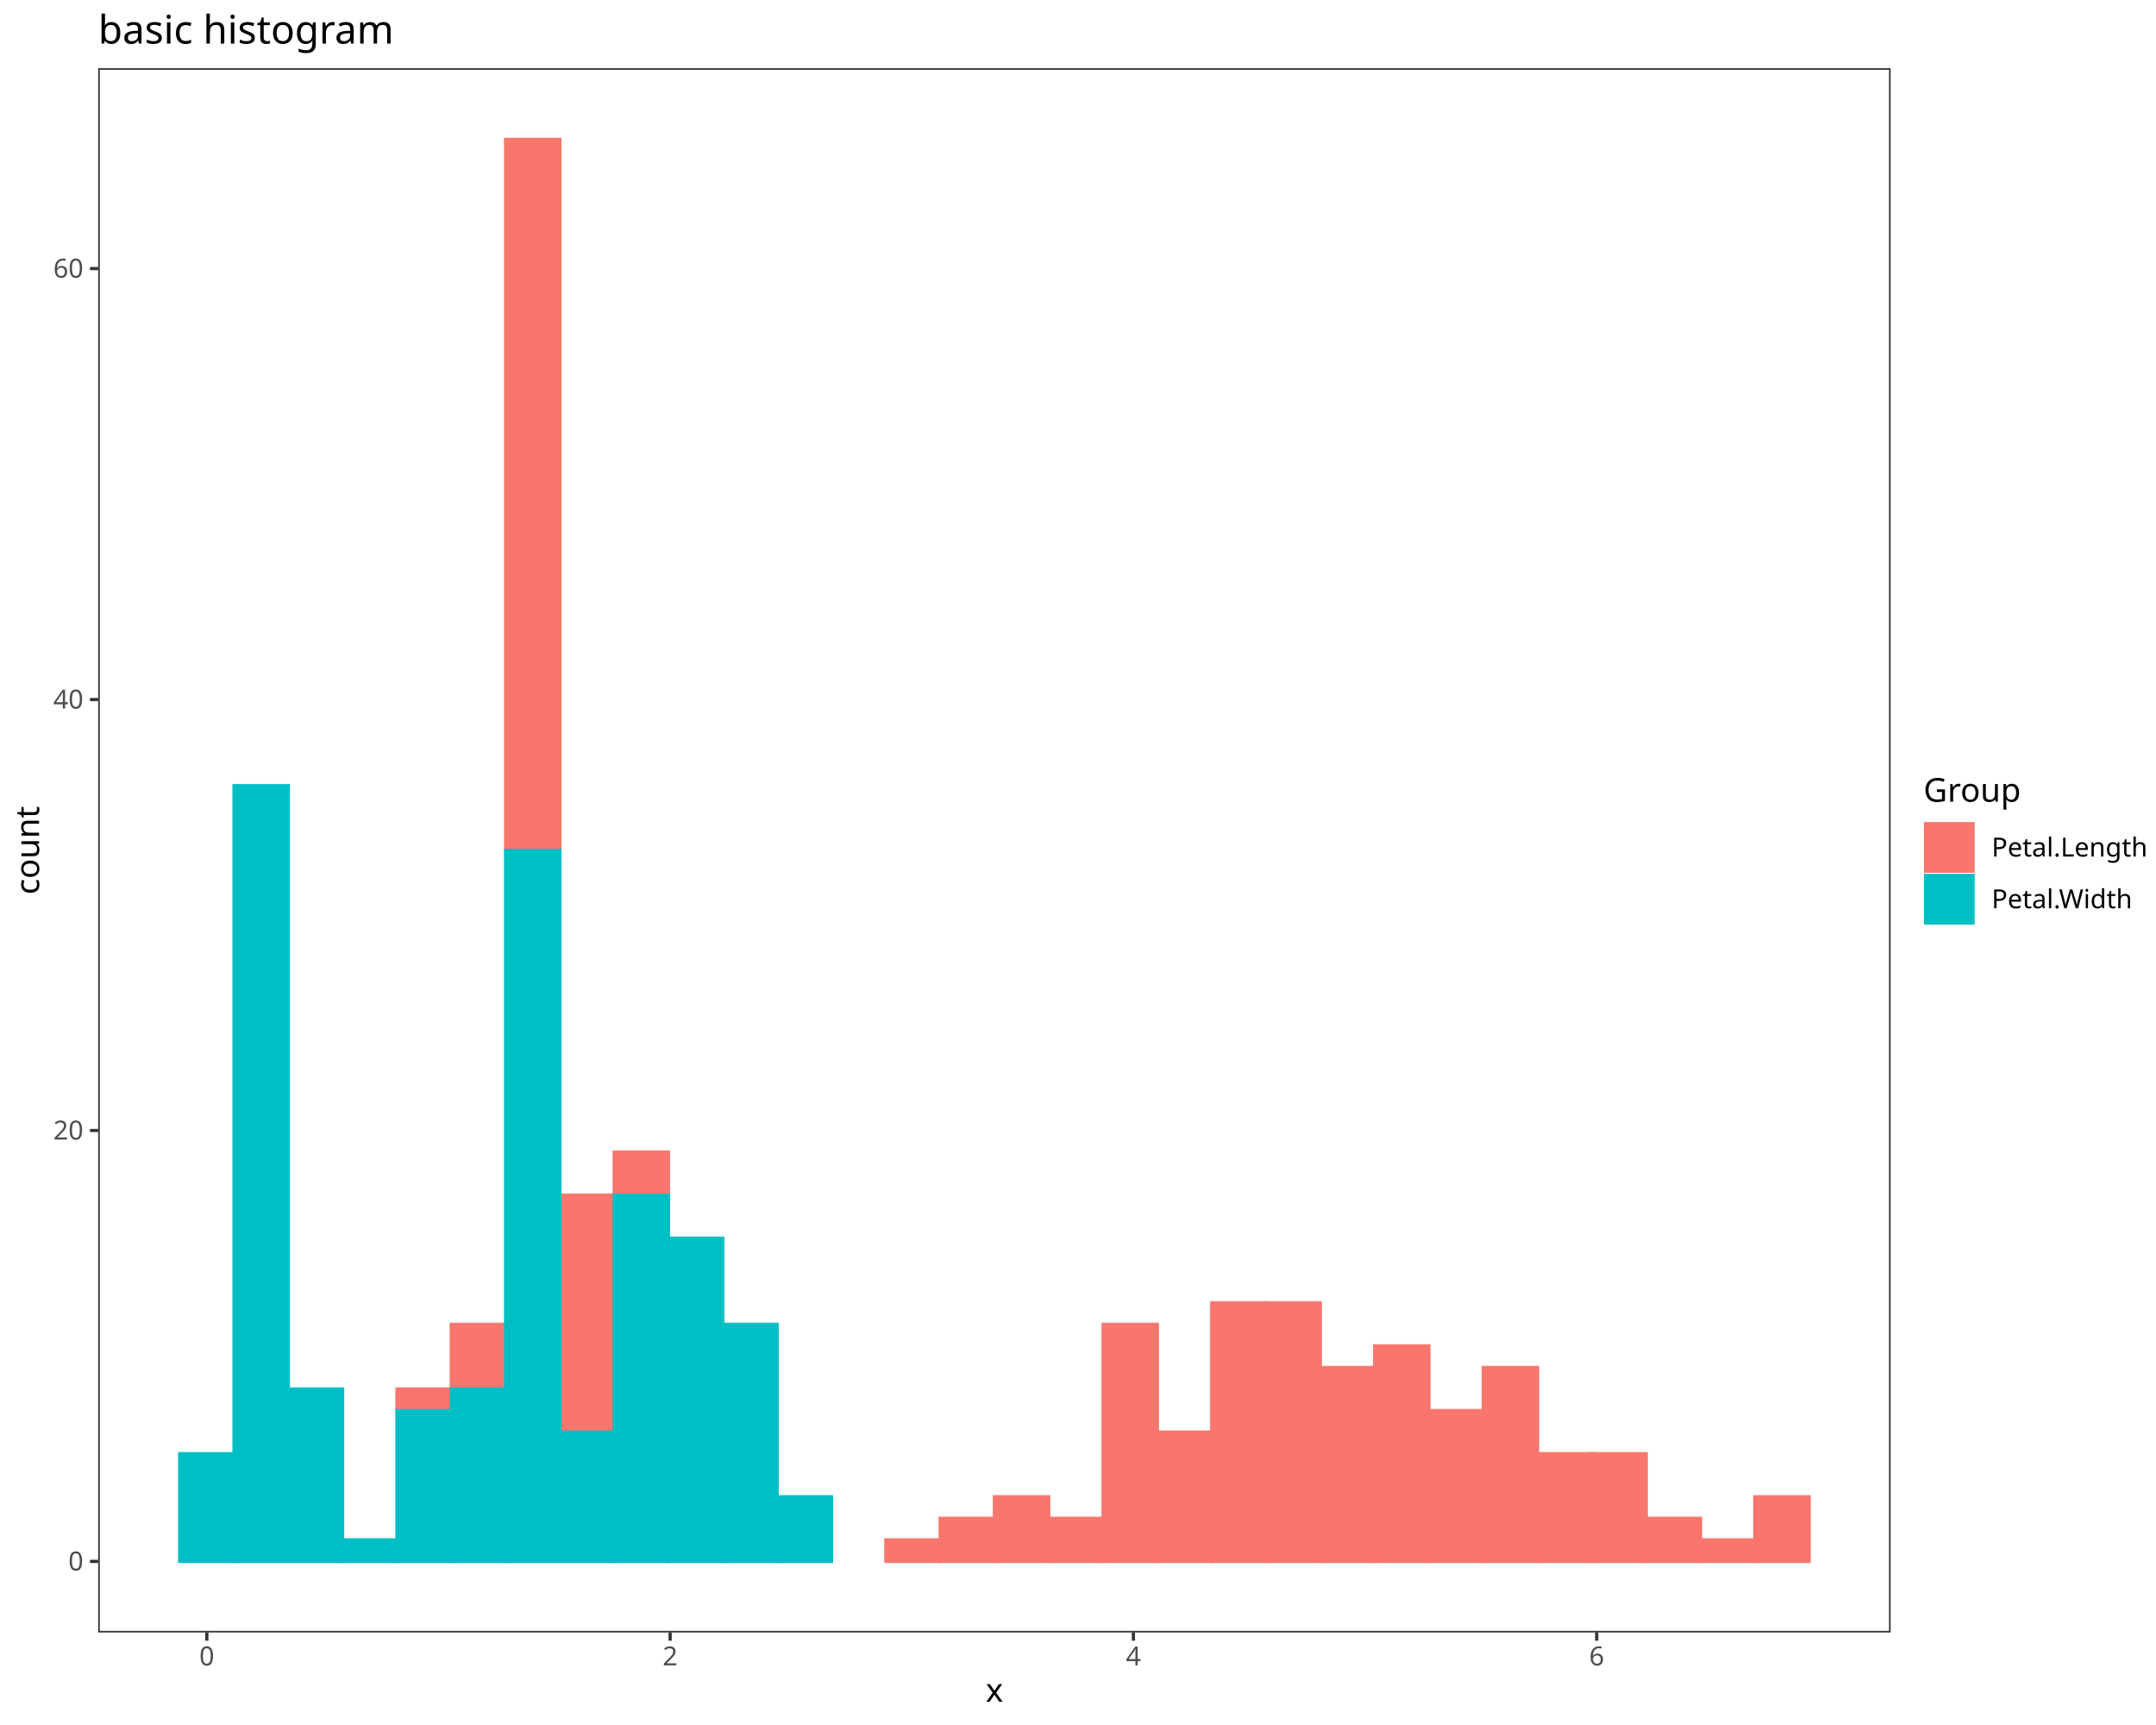
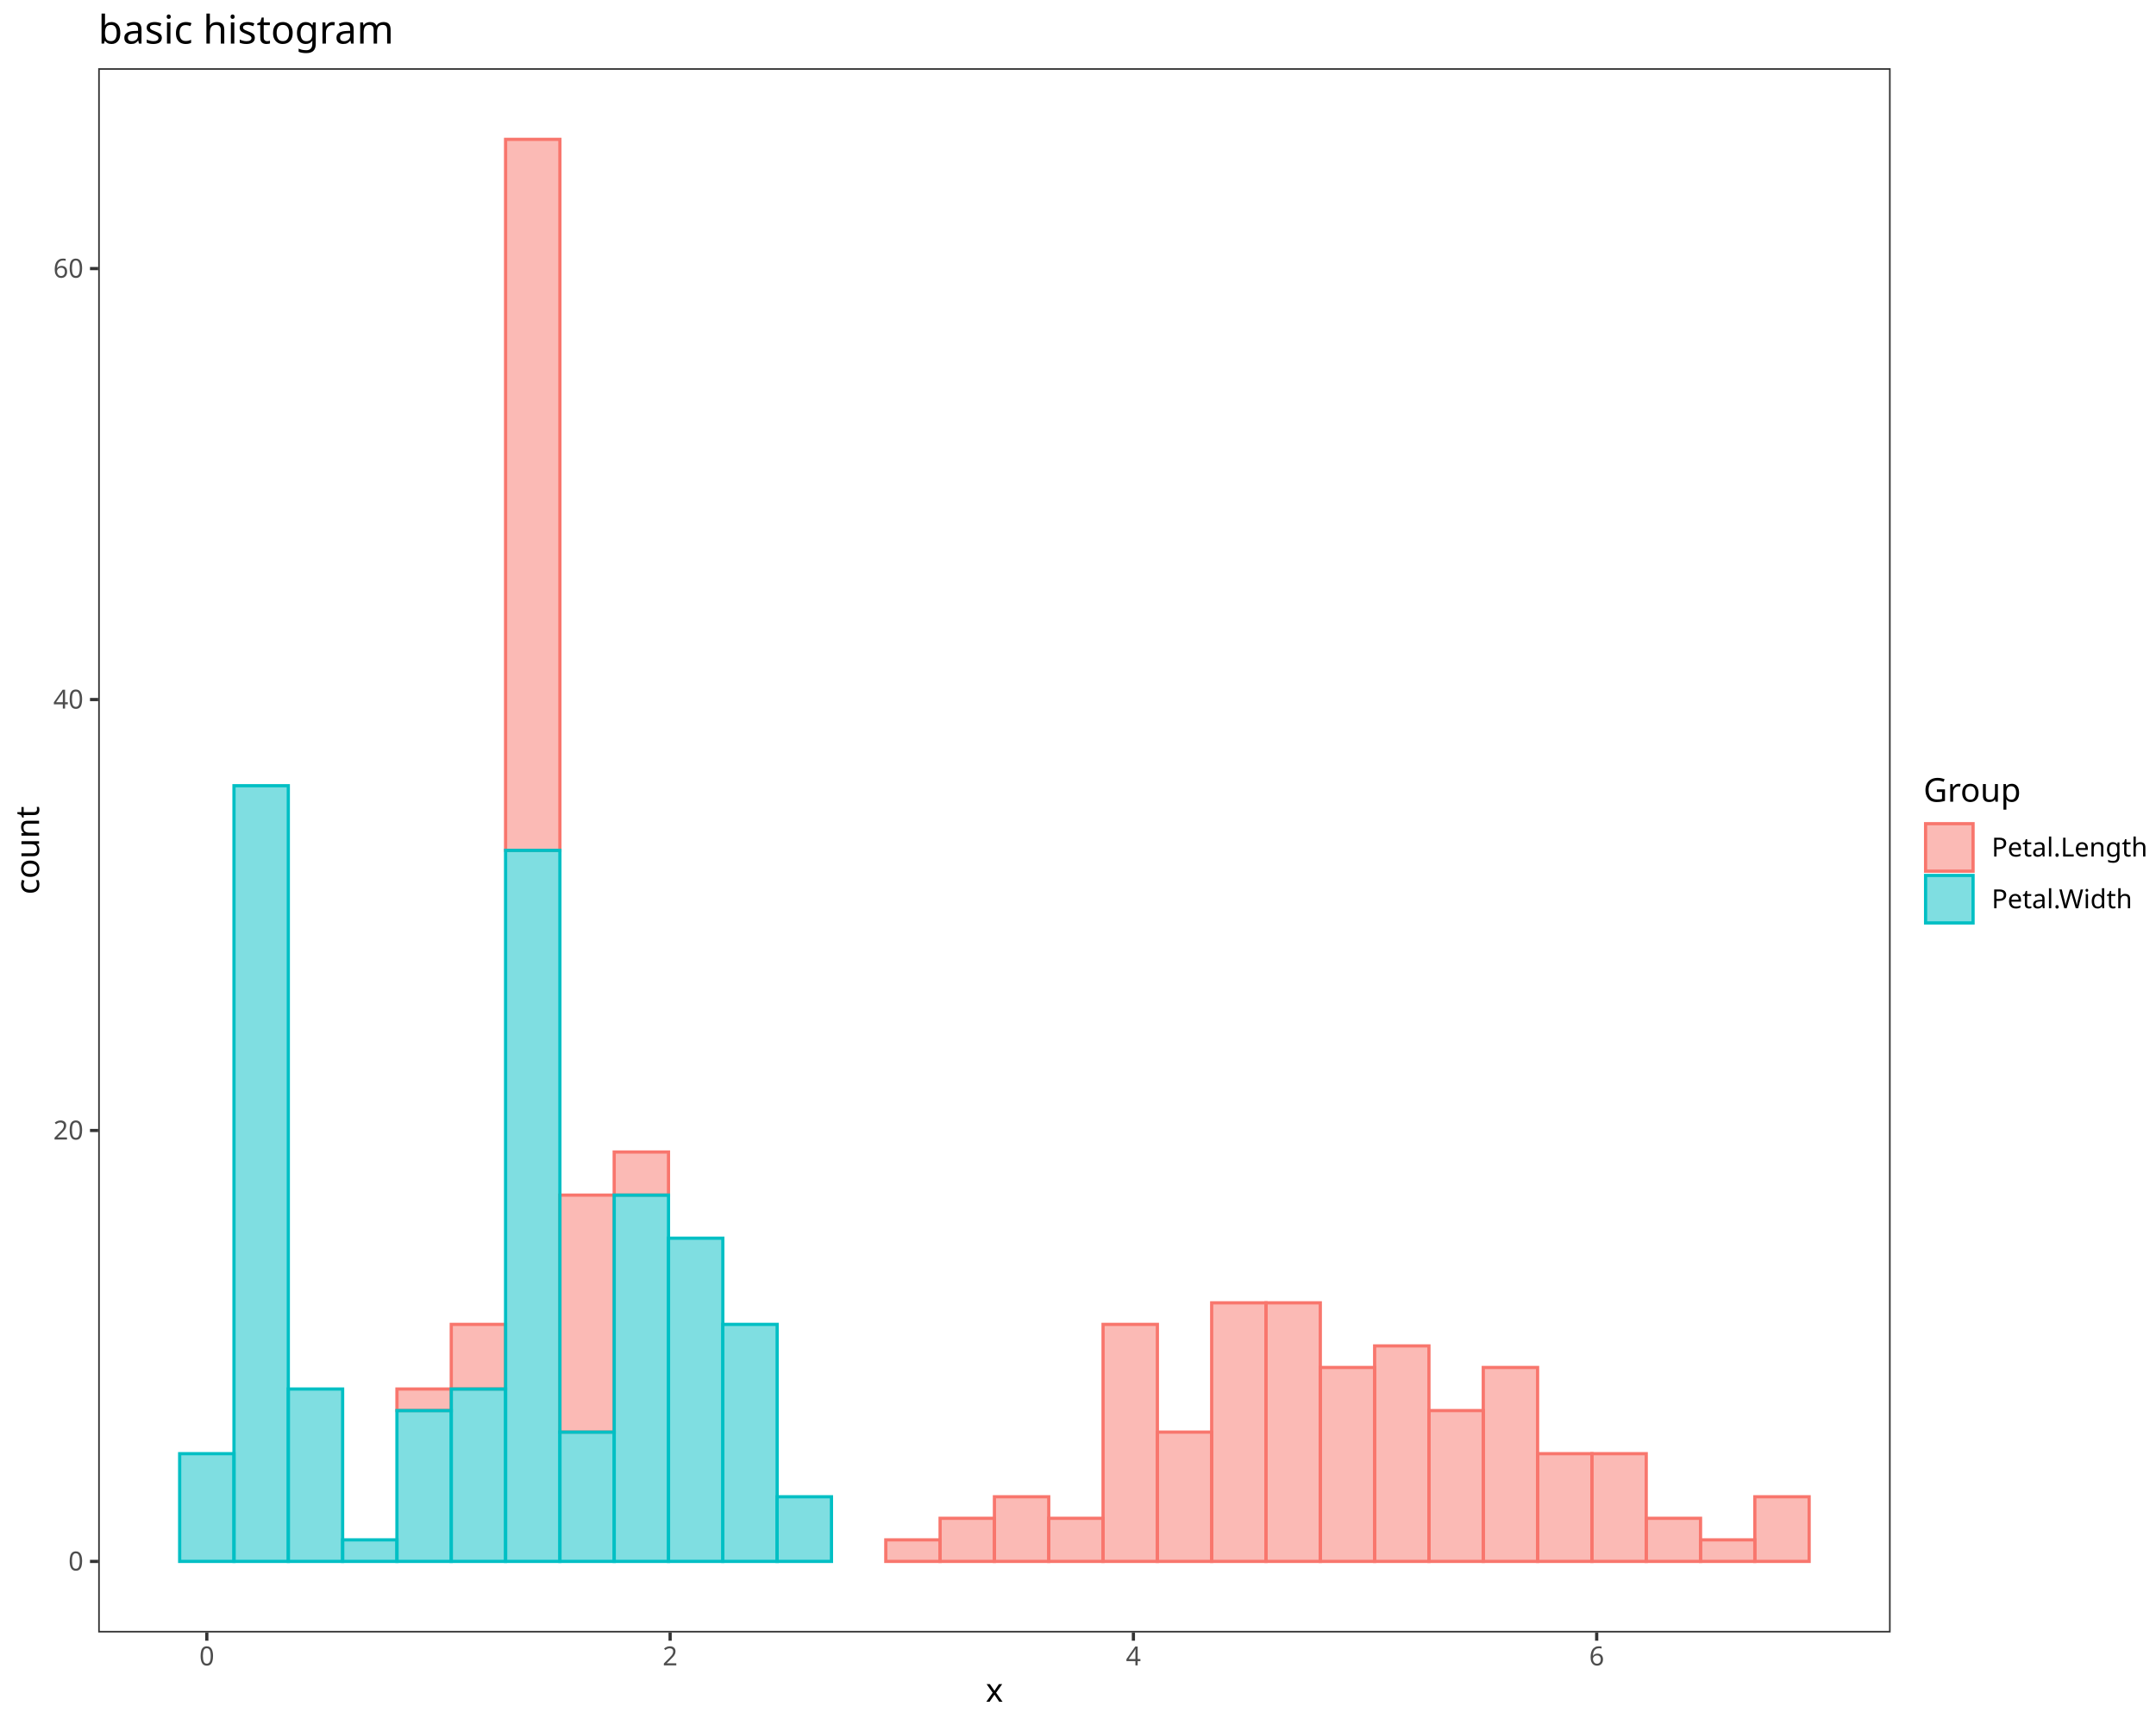
<svg xmlns="http://www.w3.org/2000/svg" class="svglite" data-engine-version="2.0" width="720.00pt" height="576.00pt" viewBox="0 0 720.00 576.00">
  <defs>
    <style type="text/css">
    .svglite line, .svglite polyline, .svglite polygon, .svglite path, .svglite rect, .svglite circle {
      fill: none;
      stroke: #000000;
      stroke-linecap: round;
      stroke-linejoin: round;
      stroke-miterlimit: 10.00;
    }
  </style>
  </defs>
  <rect width="100%" height="100%" style="stroke: none; fill: #FFFFFF;" />
  <defs>
    <clipPath id="cpMC4wMHw3MjAuMDB8MC4wMHw1NzYuMDA=">
      <rect x="0.00" y="0.00" width="720.00" height="576.00" />
    </clipPath>
  </defs>
  <g clip-path="url(#cpMC4wMHw3MjAuMDB8MC4wMHw1NzYuMDA=)">
    <rect x="0.00" y="0.00" width="720.00" height="576.00" style="stroke-width: 1.07; stroke: #FFFFFF; fill: #FFFFFF;" />
  </g>
  <defs>
    <clipPath id="cpMzIuNzl8NjMxLjM4fDIyLjc4fDU0NS4xMQ==">
      <rect x="32.79" y="22.78" width="598.59" height="522.33" />
    </clipPath>
  </defs>
  <g clip-path="url(#cpMzIuNzl8NjMxLjM4fDIyLjc4fDU0NS4xMQ==)">
    <rect x="32.79" y="22.78" width="598.59" height="522.33" style="stroke-width: 1.07; stroke: none; fill: #FFFFFF;" />
-     <rect x="60.00" y="485.40" width="18.14" height="0.00" style="stroke-width: 1.07; stroke: #F8766D; stroke-linecap: square; stroke-linejoin: miter; fill: #F8766D;" />
-     <rect x="78.14" y="262.36" width="18.14" height="0.00" style="stroke-width: 1.07; stroke: #F8766D; stroke-linecap: square; stroke-linejoin: miter; fill: #F8766D;" />
-     <rect x="96.28" y="463.81" width="18.14" height="0.00" style="stroke-width: 1.07; stroke: #F8766D; stroke-linecap: square; stroke-linejoin: miter; fill: #F8766D;" />
-     <rect x="114.42" y="514.18" width="18.14" height="0.00" style="stroke-width: 1.07; stroke: #F8766D; stroke-linecap: square; stroke-linejoin: miter; fill: #F8766D;" />
-     <rect x="132.56" y="463.81" width="18.14" height="7.19" style="stroke-width: 1.07; stroke: #F8766D; stroke-linecap: square; stroke-linejoin: miter; fill: #F8766D;" />
-     <rect x="150.70" y="442.23" width="18.14" height="21.58" style="stroke-width: 1.07; stroke: #F8766D; stroke-linecap: square; stroke-linejoin: miter; fill: #F8766D;" />
-     <rect x="168.84" y="46.53" width="18.14" height="237.42" style="stroke-width: 1.07; stroke: #F8766D; stroke-linecap: square; stroke-linejoin: miter; fill: #F8766D;" />
-     <rect x="186.98" y="399.06" width="18.14" height="79.14" style="stroke-width: 1.07; stroke: #F8766D; stroke-linecap: square; stroke-linejoin: miter; fill: #F8766D;" />
-     <rect x="205.11" y="384.67" width="18.14" height="14.39" style="stroke-width: 1.07; stroke: #F8766D; stroke-linecap: square; stroke-linejoin: miter; fill: #F8766D;" />
-     <rect x="223.25" y="413.45" width="18.14" height="0.00" style="stroke-width: 1.07; stroke: #F8766D; stroke-linecap: square; stroke-linejoin: miter; fill: #F8766D;" />
-     <rect x="241.39" y="442.23" width="18.14" height="0.00" style="stroke-width: 1.07; stroke: #F8766D; stroke-linecap: square; stroke-linejoin: miter; fill: #F8766D;" />
-     <rect x="259.53" y="499.79" width="18.14" height="0.00" style="stroke-width: 1.07; stroke: #F8766D; stroke-linecap: square; stroke-linejoin: miter; fill: #F8766D;" />
-     <rect x="277.67" y="521.37" width="18.14" height="0.00" style="stroke-width: 1.07; stroke: #F8766D; stroke-linecap: square; stroke-linejoin: miter; fill: #F8766D;" />
-     <rect x="295.81" y="514.18" width="18.14" height="7.19" style="stroke-width: 1.07; stroke: #F8766D; stroke-linecap: square; stroke-linejoin: miter; fill: #F8766D;" />
-     <rect x="313.95" y="506.98" width="18.14" height="14.39" style="stroke-width: 1.07; stroke: #F8766D; stroke-linecap: square; stroke-linejoin: miter; fill: #F8766D;" />
-     <rect x="332.09" y="499.79" width="18.14" height="21.58" style="stroke-width: 1.07; stroke: #F8766D; stroke-linecap: square; stroke-linejoin: miter; fill: #F8766D;" />
-     <rect x="350.23" y="506.98" width="18.14" height="14.39" style="stroke-width: 1.07; stroke: #F8766D; stroke-linecap: square; stroke-linejoin: miter; fill: #F8766D;" />
-     <rect x="368.37" y="442.23" width="18.14" height="79.14" style="stroke-width: 1.07; stroke: #F8766D; stroke-linecap: square; stroke-linejoin: miter; fill: #F8766D;" />
-     <rect x="386.50" y="478.20" width="18.14" height="43.17" style="stroke-width: 1.07; stroke: #F8766D; stroke-linecap: square; stroke-linejoin: miter; fill: #F8766D;" />
-     <rect x="404.64" y="435.03" width="18.14" height="86.34" style="stroke-width: 1.07; stroke: #F8766D; stroke-linecap: square; stroke-linejoin: miter; fill: #F8766D;" />
-     <rect x="422.78" y="435.03" width="18.14" height="86.34" style="stroke-width: 1.07; stroke: #F8766D; stroke-linecap: square; stroke-linejoin: miter; fill: #F8766D;" />
-     <rect x="440.92" y="456.62" width="18.14" height="64.75" style="stroke-width: 1.07; stroke: #F8766D; stroke-linecap: square; stroke-linejoin: miter; fill: #F8766D;" />
-     <rect x="459.06" y="449.42" width="18.14" height="71.95" style="stroke-width: 1.07; stroke: #F8766D; stroke-linecap: square; stroke-linejoin: miter; fill: #F8766D;" />
-     <rect x="477.20" y="471.01" width="18.14" height="50.36" style="stroke-width: 1.07; stroke: #F8766D; stroke-linecap: square; stroke-linejoin: miter; fill: #F8766D;" />
-     <rect x="495.34" y="456.62" width="18.14" height="64.75" style="stroke-width: 1.07; stroke: #F8766D; stroke-linecap: square; stroke-linejoin: miter; fill: #F8766D;" />
-     <rect x="513.48" y="485.40" width="18.14" height="35.97" style="stroke-width: 1.07; stroke: #F8766D; stroke-linecap: square; stroke-linejoin: miter; fill: #F8766D;" />
-     <rect x="531.62" y="485.40" width="18.14" height="35.97" style="stroke-width: 1.07; stroke: #F8766D; stroke-linecap: square; stroke-linejoin: miter; fill: #F8766D;" />
-     <rect x="549.76" y="506.98" width="18.14" height="14.39" style="stroke-width: 1.07; stroke: #F8766D; stroke-linecap: square; stroke-linejoin: miter; fill: #F8766D;" />
-     <rect x="567.89" y="514.18" width="18.14" height="7.19" style="stroke-width: 1.07; stroke: #F8766D; stroke-linecap: square; stroke-linejoin: miter; fill: #F8766D;" />
-     <rect x="586.03" y="499.79" width="18.14" height="21.58" style="stroke-width: 1.07; stroke: #F8766D; stroke-linecap: square; stroke-linejoin: miter; fill: #F8766D;" />
-     <rect x="60.00" y="485.40" width="18.14" height="35.97" style="stroke-width: 1.07; stroke: #00BFC4; stroke-linecap: square; stroke-linejoin: miter; fill: #00BFC4;" />
-     <rect x="78.14" y="262.36" width="18.14" height="259.01" style="stroke-width: 1.07; stroke: #00BFC4; stroke-linecap: square; stroke-linejoin: miter; fill: #00BFC4;" />
-     <rect x="96.28" y="463.81" width="18.14" height="57.56" style="stroke-width: 1.07; stroke: #00BFC4; stroke-linecap: square; stroke-linejoin: miter; fill: #00BFC4;" />
-     <rect x="114.42" y="514.18" width="18.14" height="7.19" style="stroke-width: 1.07; stroke: #00BFC4; stroke-linecap: square; stroke-linejoin: miter; fill: #00BFC4;" />
-     <rect x="132.56" y="471.01" width="18.14" height="50.36" style="stroke-width: 1.07; stroke: #00BFC4; stroke-linecap: square; stroke-linejoin: miter; fill: #00BFC4;" />
-     <rect x="150.70" y="463.81" width="18.14" height="57.56" style="stroke-width: 1.07; stroke: #00BFC4; stroke-linecap: square; stroke-linejoin: miter; fill: #00BFC4;" />
-     <rect x="168.84" y="283.95" width="18.14" height="237.42" style="stroke-width: 1.07; stroke: #00BFC4; stroke-linecap: square; stroke-linejoin: miter; fill: #00BFC4;" />
-     <rect x="186.98" y="478.20" width="18.14" height="43.17" style="stroke-width: 1.07; stroke: #00BFC4; stroke-linecap: square; stroke-linejoin: miter; fill: #00BFC4;" />
-     <rect x="205.11" y="399.06" width="18.14" height="122.31" style="stroke-width: 1.07; stroke: #00BFC4; stroke-linecap: square; stroke-linejoin: miter; fill: #00BFC4;" />
-     <rect x="223.25" y="413.45" width="18.14" height="107.92" style="stroke-width: 1.07; stroke: #00BFC4; stroke-linecap: square; stroke-linejoin: miter; fill: #00BFC4;" />
-     <rect x="241.39" y="442.23" width="18.14" height="79.14" style="stroke-width: 1.07; stroke: #00BFC4; stroke-linecap: square; stroke-linejoin: miter; fill: #00BFC4;" />
-     <rect x="259.53" y="499.79" width="18.14" height="21.58" style="stroke-width: 1.07; stroke: #00BFC4; stroke-linecap: square; stroke-linejoin: miter; fill: #00BFC4;" />
-     <rect x="277.67" y="521.37" width="18.14" height="0.00" style="stroke-width: 1.07; stroke: #00BFC4; stroke-linecap: square; stroke-linejoin: miter; fill: #00BFC4;" />
-     <rect x="295.81" y="521.37" width="18.14" height="0.00" style="stroke-width: 1.07; stroke: #00BFC4; stroke-linecap: square; stroke-linejoin: miter; fill: #00BFC4;" />
-     <rect x="313.95" y="521.37" width="18.14" height="0.00" style="stroke-width: 1.07; stroke: #00BFC4; stroke-linecap: square; stroke-linejoin: miter; fill: #00BFC4;" />
-     <rect x="332.09" y="521.37" width="18.14" height="0.00" style="stroke-width: 1.07; stroke: #00BFC4; stroke-linecap: square; stroke-linejoin: miter; fill: #00BFC4;" />
-     <rect x="350.23" y="521.37" width="18.14" height="0.00" style="stroke-width: 1.07; stroke: #00BFC4; stroke-linecap: square; stroke-linejoin: miter; fill: #00BFC4;" />
-     <rect x="368.37" y="521.37" width="18.14" height="0.00" style="stroke-width: 1.07; stroke: #00BFC4; stroke-linecap: square; stroke-linejoin: miter; fill: #00BFC4;" />
-     <rect x="386.50" y="521.37" width="18.14" height="0.00" style="stroke-width: 1.07; stroke: #00BFC4; stroke-linecap: square; stroke-linejoin: miter; fill: #00BFC4;" />
-     <rect x="404.64" y="521.37" width="18.14" height="0.00" style="stroke-width: 1.07; stroke: #00BFC4; stroke-linecap: square; stroke-linejoin: miter; fill: #00BFC4;" />
-     <rect x="422.78" y="521.37" width="18.14" height="0.00" style="stroke-width: 1.07; stroke: #00BFC4; stroke-linecap: square; stroke-linejoin: miter; fill: #00BFC4;" />
-     <rect x="440.92" y="521.37" width="18.14" height="0.00" style="stroke-width: 1.07; stroke: #00BFC4; stroke-linecap: square; stroke-linejoin: miter; fill: #00BFC4;" />
-     <rect x="459.06" y="521.37" width="18.14" height="0.00" style="stroke-width: 1.07; stroke: #00BFC4; stroke-linecap: square; stroke-linejoin: miter; fill: #00BFC4;" />
-     <rect x="477.20" y="521.37" width="18.14" height="0.00" style="stroke-width: 1.07; stroke: #00BFC4; stroke-linecap: square; stroke-linejoin: miter; fill: #00BFC4;" />
-     <rect x="495.34" y="521.37" width="18.14" height="0.00" style="stroke-width: 1.07; stroke: #00BFC4; stroke-linecap: square; stroke-linejoin: miter; fill: #00BFC4;" />
-     <rect x="513.48" y="521.37" width="18.14" height="0.00" style="stroke-width: 1.07; stroke: #00BFC4; stroke-linecap: square; stroke-linejoin: miter; fill: #00BFC4;" />
-     <rect x="531.62" y="521.37" width="18.14" height="0.00" style="stroke-width: 1.07; stroke: #00BFC4; stroke-linecap: square; stroke-linejoin: miter; fill: #00BFC4;" />
-     <rect x="549.76" y="521.37" width="18.14" height="0.00" style="stroke-width: 1.07; stroke: #00BFC4; stroke-linecap: square; stroke-linejoin: miter; fill: #00BFC4;" />
-     <rect x="567.89" y="521.37" width="18.14" height="0.00" style="stroke-width: 1.07; stroke: #00BFC4; stroke-linecap: square; stroke-linejoin: miter; fill: #00BFC4;" />
-     <rect x="586.03" y="521.37" width="18.14" height="0.00" style="stroke-width: 1.07; stroke: #00BFC4; stroke-linecap: square; stroke-linejoin: miter; fill: #00BFC4;" />
+     <rect x="60.00" y="485.40" width="18.14" height="0.00" style="stroke-width: 1.07; stroke: #F8766D; stroke-linecap: square; stroke-linejoin: miter; fill: #F8766D; fill-opacity: 0.50;" />
+     <rect x="78.14" y="262.36" width="18.14" height="0.00" style="stroke-width: 1.07; stroke: #F8766D; stroke-linecap: square; stroke-linejoin: miter; fill: #F8766D; fill-opacity: 0.50;" />
+     <rect x="96.28" y="463.81" width="18.14" height="0.00" style="stroke-width: 1.07; stroke: #F8766D; stroke-linecap: square; stroke-linejoin: miter; fill: #F8766D; fill-opacity: 0.50;" />
+     <rect x="114.42" y="514.18" width="18.14" height="0.00" style="stroke-width: 1.07; stroke: #F8766D; stroke-linecap: square; stroke-linejoin: miter; fill: #F8766D; fill-opacity: 0.50;" />
+     <rect x="132.56" y="463.81" width="18.14" height="7.19" style="stroke-width: 1.07; stroke: #F8766D; stroke-linecap: square; stroke-linejoin: miter; fill: #F8766D; fill-opacity: 0.50;" />
+     <rect x="150.70" y="442.23" width="18.14" height="21.58" style="stroke-width: 1.07; stroke: #F8766D; stroke-linecap: square; stroke-linejoin: miter; fill: #F8766D; fill-opacity: 0.50;" />
+     <rect x="168.84" y="46.53" width="18.14" height="237.42" style="stroke-width: 1.07; stroke: #F8766D; stroke-linecap: square; stroke-linejoin: miter; fill: #F8766D; fill-opacity: 0.50;" />
+     <rect x="186.98" y="399.06" width="18.14" height="79.14" style="stroke-width: 1.07; stroke: #F8766D; stroke-linecap: square; stroke-linejoin: miter; fill: #F8766D; fill-opacity: 0.50;" />
+     <rect x="205.11" y="384.67" width="18.14" height="14.39" style="stroke-width: 1.07; stroke: #F8766D; stroke-linecap: square; stroke-linejoin: miter; fill: #F8766D; fill-opacity: 0.50;" />
+     <rect x="223.25" y="413.45" width="18.14" height="0.00" style="stroke-width: 1.07; stroke: #F8766D; stroke-linecap: square; stroke-linejoin: miter; fill: #F8766D; fill-opacity: 0.50;" />
+     <rect x="241.39" y="442.23" width="18.14" height="0.00" style="stroke-width: 1.07; stroke: #F8766D; stroke-linecap: square; stroke-linejoin: miter; fill: #F8766D; fill-opacity: 0.50;" />
+     <rect x="259.53" y="499.79" width="18.14" height="0.00" style="stroke-width: 1.07; stroke: #F8766D; stroke-linecap: square; stroke-linejoin: miter; fill: #F8766D; fill-opacity: 0.50;" />
+     <rect x="277.67" y="521.37" width="18.14" height="0.00" style="stroke-width: 1.07; stroke: #F8766D; stroke-linecap: square; stroke-linejoin: miter; fill: #F8766D; fill-opacity: 0.50;" />
+     <rect x="295.81" y="514.18" width="18.14" height="7.19" style="stroke-width: 1.07; stroke: #F8766D; stroke-linecap: square; stroke-linejoin: miter; fill: #F8766D; fill-opacity: 0.50;" />
+     <rect x="313.95" y="506.98" width="18.14" height="14.39" style="stroke-width: 1.07; stroke: #F8766D; stroke-linecap: square; stroke-linejoin: miter; fill: #F8766D; fill-opacity: 0.50;" />
+     <rect x="332.09" y="499.79" width="18.14" height="21.58" style="stroke-width: 1.07; stroke: #F8766D; stroke-linecap: square; stroke-linejoin: miter; fill: #F8766D; fill-opacity: 0.50;" />
+     <rect x="350.23" y="506.98" width="18.14" height="14.39" style="stroke-width: 1.07; stroke: #F8766D; stroke-linecap: square; stroke-linejoin: miter; fill: #F8766D; fill-opacity: 0.50;" />
+     <rect x="368.37" y="442.23" width="18.14" height="79.14" style="stroke-width: 1.07; stroke: #F8766D; stroke-linecap: square; stroke-linejoin: miter; fill: #F8766D; fill-opacity: 0.50;" />
+     <rect x="386.50" y="478.20" width="18.14" height="43.17" style="stroke-width: 1.07; stroke: #F8766D; stroke-linecap: square; stroke-linejoin: miter; fill: #F8766D; fill-opacity: 0.50;" />
+     <rect x="404.64" y="435.03" width="18.14" height="86.34" style="stroke-width: 1.07; stroke: #F8766D; stroke-linecap: square; stroke-linejoin: miter; fill: #F8766D; fill-opacity: 0.50;" />
+     <rect x="422.78" y="435.03" width="18.14" height="86.34" style="stroke-width: 1.07; stroke: #F8766D; stroke-linecap: square; stroke-linejoin: miter; fill: #F8766D; fill-opacity: 0.50;" />
+     <rect x="440.92" y="456.62" width="18.14" height="64.75" style="stroke-width: 1.07; stroke: #F8766D; stroke-linecap: square; stroke-linejoin: miter; fill: #F8766D; fill-opacity: 0.50;" />
+     <rect x="459.06" y="449.42" width="18.14" height="71.95" style="stroke-width: 1.07; stroke: #F8766D; stroke-linecap: square; stroke-linejoin: miter; fill: #F8766D; fill-opacity: 0.50;" />
+     <rect x="477.20" y="471.01" width="18.14" height="50.36" style="stroke-width: 1.07; stroke: #F8766D; stroke-linecap: square; stroke-linejoin: miter; fill: #F8766D; fill-opacity: 0.50;" />
+     <rect x="495.34" y="456.62" width="18.14" height="64.75" style="stroke-width: 1.07; stroke: #F8766D; stroke-linecap: square; stroke-linejoin: miter; fill: #F8766D; fill-opacity: 0.50;" />
+     <rect x="513.48" y="485.40" width="18.14" height="35.97" style="stroke-width: 1.07; stroke: #F8766D; stroke-linecap: square; stroke-linejoin: miter; fill: #F8766D; fill-opacity: 0.50;" />
+     <rect x="531.62" y="485.40" width="18.14" height="35.97" style="stroke-width: 1.07; stroke: #F8766D; stroke-linecap: square; stroke-linejoin: miter; fill: #F8766D; fill-opacity: 0.50;" />
+     <rect x="549.76" y="506.98" width="18.14" height="14.39" style="stroke-width: 1.07; stroke: #F8766D; stroke-linecap: square; stroke-linejoin: miter; fill: #F8766D; fill-opacity: 0.50;" />
+     <rect x="567.89" y="514.18" width="18.14" height="7.19" style="stroke-width: 1.07; stroke: #F8766D; stroke-linecap: square; stroke-linejoin: miter; fill: #F8766D; fill-opacity: 0.50;" />
+     <rect x="586.03" y="499.79" width="18.14" height="21.58" style="stroke-width: 1.07; stroke: #F8766D; stroke-linecap: square; stroke-linejoin: miter; fill: #F8766D; fill-opacity: 0.50;" />
+     <rect x="60.00" y="485.40" width="18.14" height="35.97" style="stroke-width: 1.07; stroke: #00BFC4; stroke-linecap: square; stroke-linejoin: miter; fill: #00BFC4; fill-opacity: 0.50;" />
+     <rect x="78.14" y="262.36" width="18.14" height="259.01" style="stroke-width: 1.07; stroke: #00BFC4; stroke-linecap: square; stroke-linejoin: miter; fill: #00BFC4; fill-opacity: 0.50;" />
+     <rect x="96.28" y="463.81" width="18.14" height="57.56" style="stroke-width: 1.07; stroke: #00BFC4; stroke-linecap: square; stroke-linejoin: miter; fill: #00BFC4; fill-opacity: 0.50;" />
+     <rect x="114.42" y="514.18" width="18.14" height="7.19" style="stroke-width: 1.07; stroke: #00BFC4; stroke-linecap: square; stroke-linejoin: miter; fill: #00BFC4; fill-opacity: 0.50;" />
+     <rect x="132.56" y="471.01" width="18.14" height="50.36" style="stroke-width: 1.07; stroke: #00BFC4; stroke-linecap: square; stroke-linejoin: miter; fill: #00BFC4; fill-opacity: 0.50;" />
+     <rect x="150.70" y="463.81" width="18.14" height="57.56" style="stroke-width: 1.07; stroke: #00BFC4; stroke-linecap: square; stroke-linejoin: miter; fill: #00BFC4; fill-opacity: 0.50;" />
+     <rect x="168.84" y="283.95" width="18.14" height="237.42" style="stroke-width: 1.07; stroke: #00BFC4; stroke-linecap: square; stroke-linejoin: miter; fill: #00BFC4; fill-opacity: 0.50;" />
+     <rect x="186.98" y="478.20" width="18.14" height="43.17" style="stroke-width: 1.07; stroke: #00BFC4; stroke-linecap: square; stroke-linejoin: miter; fill: #00BFC4; fill-opacity: 0.50;" />
+     <rect x="205.11" y="399.06" width="18.14" height="122.31" style="stroke-width: 1.07; stroke: #00BFC4; stroke-linecap: square; stroke-linejoin: miter; fill: #00BFC4; fill-opacity: 0.50;" />
+     <rect x="223.25" y="413.45" width="18.14" height="107.92" style="stroke-width: 1.07; stroke: #00BFC4; stroke-linecap: square; stroke-linejoin: miter; fill: #00BFC4; fill-opacity: 0.50;" />
+     <rect x="241.39" y="442.23" width="18.14" height="79.14" style="stroke-width: 1.07; stroke: #00BFC4; stroke-linecap: square; stroke-linejoin: miter; fill: #00BFC4; fill-opacity: 0.50;" />
+     <rect x="259.53" y="499.79" width="18.14" height="21.58" style="stroke-width: 1.07; stroke: #00BFC4; stroke-linecap: square; stroke-linejoin: miter; fill: #00BFC4; fill-opacity: 0.50;" />
+     <rect x="277.67" y="521.37" width="18.14" height="0.00" style="stroke-width: 1.07; stroke: #00BFC4; stroke-linecap: square; stroke-linejoin: miter; fill: #00BFC4; fill-opacity: 0.50;" />
+     <rect x="295.81" y="521.37" width="18.14" height="0.00" style="stroke-width: 1.07; stroke: #00BFC4; stroke-linecap: square; stroke-linejoin: miter; fill: #00BFC4; fill-opacity: 0.50;" />
+     <rect x="313.95" y="521.37" width="18.14" height="0.00" style="stroke-width: 1.07; stroke: #00BFC4; stroke-linecap: square; stroke-linejoin: miter; fill: #00BFC4; fill-opacity: 0.50;" />
+     <rect x="332.09" y="521.37" width="18.14" height="0.00" style="stroke-width: 1.07; stroke: #00BFC4; stroke-linecap: square; stroke-linejoin: miter; fill: #00BFC4; fill-opacity: 0.50;" />
+     <rect x="350.23" y="521.37" width="18.14" height="0.00" style="stroke-width: 1.07; stroke: #00BFC4; stroke-linecap: square; stroke-linejoin: miter; fill: #00BFC4; fill-opacity: 0.50;" />
+     <rect x="368.37" y="521.37" width="18.14" height="0.00" style="stroke-width: 1.07; stroke: #00BFC4; stroke-linecap: square; stroke-linejoin: miter; fill: #00BFC4; fill-opacity: 0.50;" />
+     <rect x="386.50" y="521.37" width="18.14" height="0.00" style="stroke-width: 1.07; stroke: #00BFC4; stroke-linecap: square; stroke-linejoin: miter; fill: #00BFC4; fill-opacity: 0.50;" />
+     <rect x="404.64" y="521.37" width="18.14" height="0.00" style="stroke-width: 1.07; stroke: #00BFC4; stroke-linecap: square; stroke-linejoin: miter; fill: #00BFC4; fill-opacity: 0.50;" />
+     <rect x="422.78" y="521.37" width="18.14" height="0.00" style="stroke-width: 1.07; stroke: #00BFC4; stroke-linecap: square; stroke-linejoin: miter; fill: #00BFC4; fill-opacity: 0.50;" />
+     <rect x="440.92" y="521.37" width="18.14" height="0.00" style="stroke-width: 1.07; stroke: #00BFC4; stroke-linecap: square; stroke-linejoin: miter; fill: #00BFC4; fill-opacity: 0.50;" />
+     <rect x="459.06" y="521.37" width="18.14" height="0.00" style="stroke-width: 1.07; stroke: #00BFC4; stroke-linecap: square; stroke-linejoin: miter; fill: #00BFC4; fill-opacity: 0.50;" />
+     <rect x="477.20" y="521.37" width="18.14" height="0.00" style="stroke-width: 1.07; stroke: #00BFC4; stroke-linecap: square; stroke-linejoin: miter; fill: #00BFC4; fill-opacity: 0.50;" />
+     <rect x="495.34" y="521.37" width="18.14" height="0.00" style="stroke-width: 1.07; stroke: #00BFC4; stroke-linecap: square; stroke-linejoin: miter; fill: #00BFC4; fill-opacity: 0.50;" />
+     <rect x="513.48" y="521.37" width="18.14" height="0.00" style="stroke-width: 1.07; stroke: #00BFC4; stroke-linecap: square; stroke-linejoin: miter; fill: #00BFC4; fill-opacity: 0.50;" />
+     <rect x="531.62" y="521.37" width="18.14" height="0.00" style="stroke-width: 1.07; stroke: #00BFC4; stroke-linecap: square; stroke-linejoin: miter; fill: #00BFC4; fill-opacity: 0.50;" />
+     <rect x="549.76" y="521.37" width="18.14" height="0.00" style="stroke-width: 1.07; stroke: #00BFC4; stroke-linecap: square; stroke-linejoin: miter; fill: #00BFC4; fill-opacity: 0.50;" />
+     <rect x="567.89" y="521.37" width="18.14" height="0.00" style="stroke-width: 1.07; stroke: #00BFC4; stroke-linecap: square; stroke-linejoin: miter; fill: #00BFC4; fill-opacity: 0.50;" />
+     <rect x="586.03" y="521.37" width="18.14" height="0.00" style="stroke-width: 1.07; stroke: #00BFC4; stroke-linecap: square; stroke-linejoin: miter; fill: #00BFC4; fill-opacity: 0.50;" />
    <rect x="32.79" y="22.78" width="598.59" height="522.33" style="stroke-width: 1.07; stroke: #333333;" />
  </g>
  <g clip-path="url(#cpMC4wMHw3MjAuMDB8MC4wMHw1NzYuMDA=)">
    <text x="27.86" y="524.40" text-anchor="end" style="font-size: 8.80px; fill: #4D4D4D; font-family: sans;" textLength="4.89px" lengthAdjust="spacingAndGlyphs">0</text>
    <text x="27.86" y="380.51" text-anchor="end" style="font-size: 8.80px; fill: #4D4D4D; font-family: sans;" textLength="9.79px" lengthAdjust="spacingAndGlyphs">20</text>
    <text x="27.86" y="236.61" text-anchor="end" style="font-size: 8.80px; fill: #4D4D4D; font-family: sans;" textLength="9.79px" lengthAdjust="spacingAndGlyphs">40</text>
    <text x="27.86" y="92.72" text-anchor="end" style="font-size: 8.80px; fill: #4D4D4D; font-family: sans;" textLength="9.79px" lengthAdjust="spacingAndGlyphs">60</text>
    <polyline points="30.05,521.37 32.79,521.37 " style="stroke-width: 1.07; stroke: #333333; stroke-linecap: butt;" />
    <polyline points="30.05,377.48 32.79,377.48 " style="stroke-width: 1.07; stroke: #333333; stroke-linecap: butt;" />
    <polyline points="30.05,233.59 32.79,233.59 " style="stroke-width: 1.07; stroke: #333333; stroke-linecap: butt;" />
    <polyline points="30.05,89.69 32.79,89.69 " style="stroke-width: 1.07; stroke: #333333; stroke-linecap: butt;" />
    <polyline points="69.07,547.85 69.07,545.11 " style="stroke-width: 1.07; stroke: #333333; stroke-linecap: butt;" />
    <polyline points="223.79,547.85 223.79,545.11 " style="stroke-width: 1.07; stroke: #333333; stroke-linecap: butt;" />
    <polyline points="378.50,547.85 378.50,545.11 " style="stroke-width: 1.07; stroke: #333333; stroke-linecap: butt;" />
    <polyline points="533.22,547.85 533.22,545.11 " style="stroke-width: 1.07; stroke: #333333; stroke-linecap: butt;" />
    <text x="69.07" y="556.10" text-anchor="middle" style="font-size: 8.80px; fill: #4D4D4D; font-family: sans;" textLength="4.89px" lengthAdjust="spacingAndGlyphs">0</text>
    <text x="223.79" y="556.10" text-anchor="middle" style="font-size: 8.80px; fill: #4D4D4D; font-family: sans;" textLength="4.89px" lengthAdjust="spacingAndGlyphs">2</text>
    <text x="378.50" y="556.10" text-anchor="middle" style="font-size: 8.80px; fill: #4D4D4D; font-family: sans;" textLength="4.89px" lengthAdjust="spacingAndGlyphs">4</text>
    <text x="533.22" y="556.10" text-anchor="middle" style="font-size: 8.80px; fill: #4D4D4D; font-family: sans;" textLength="4.89px" lengthAdjust="spacingAndGlyphs">6</text>
    <text x="332.09" y="568.24" text-anchor="middle" style="font-size: 11.00px; font-family: sans;" textLength="5.50px" lengthAdjust="spacingAndGlyphs">x</text>
    <text transform="translate(13.05,283.95) rotate(-90)" text-anchor="middle" style="font-size: 11.00px; font-family: sans;" textLength="26.91px" lengthAdjust="spacingAndGlyphs">count</text>
    <rect x="642.34" y="259.00" width="72.18" height="49.89" style="stroke-width: 1.07; stroke: none; fill: #FFFFFF;" />
    <text x="642.34" y="267.71" style="font-size: 11.00px; font-family: sans;" textLength="30.58px" lengthAdjust="spacingAndGlyphs">Group</text>
    <rect x="642.34" y="274.33" width="17.28" height="17.28" style="stroke-width: 1.07; stroke: none; fill: #FFFFFF;" />
-     <rect x="643.05" y="275.04" width="15.86" height="15.86" style="stroke-width: 1.07; stroke: #F8766D; stroke-linecap: square; stroke-linejoin: miter; fill: #F8766D;" />
+     <rect x="643.05" y="275.04" width="15.86" height="15.86" style="stroke-width: 1.07; stroke: #F8766D; stroke-linecap: square; stroke-linejoin: miter; fill: #F8766D; fill-opacity: 0.50;" />
    <rect x="642.34" y="291.61" width="17.28" height="17.28" style="stroke-width: 1.07; stroke: none; fill: #FFFFFF;" />
-     <rect x="643.05" y="292.32" width="15.86" height="15.86" style="stroke-width: 1.07; stroke: #00BFC4; stroke-linecap: square; stroke-linejoin: miter; fill: #00BFC4;" />
+     <rect x="643.05" y="292.32" width="15.86" height="15.86" style="stroke-width: 1.07; stroke: #00BFC4; stroke-linecap: square; stroke-linejoin: miter; fill: #00BFC4; fill-opacity: 0.50;" />
    <text x="665.10" y="286.00" style="font-size: 8.80px; font-family: sans;" textLength="49.42px" lengthAdjust="spacingAndGlyphs">Petal.Length</text>
    <text x="665.10" y="303.28" style="font-size: 8.80px; font-family: sans;" textLength="45.00px" lengthAdjust="spacingAndGlyphs">Petal.Width</text>
    <text x="32.79" y="14.56" style="font-size: 13.20px; font-family: sans;" textLength="92.46px" lengthAdjust="spacingAndGlyphs">basic histogram</text>
  </g>
</svg>
